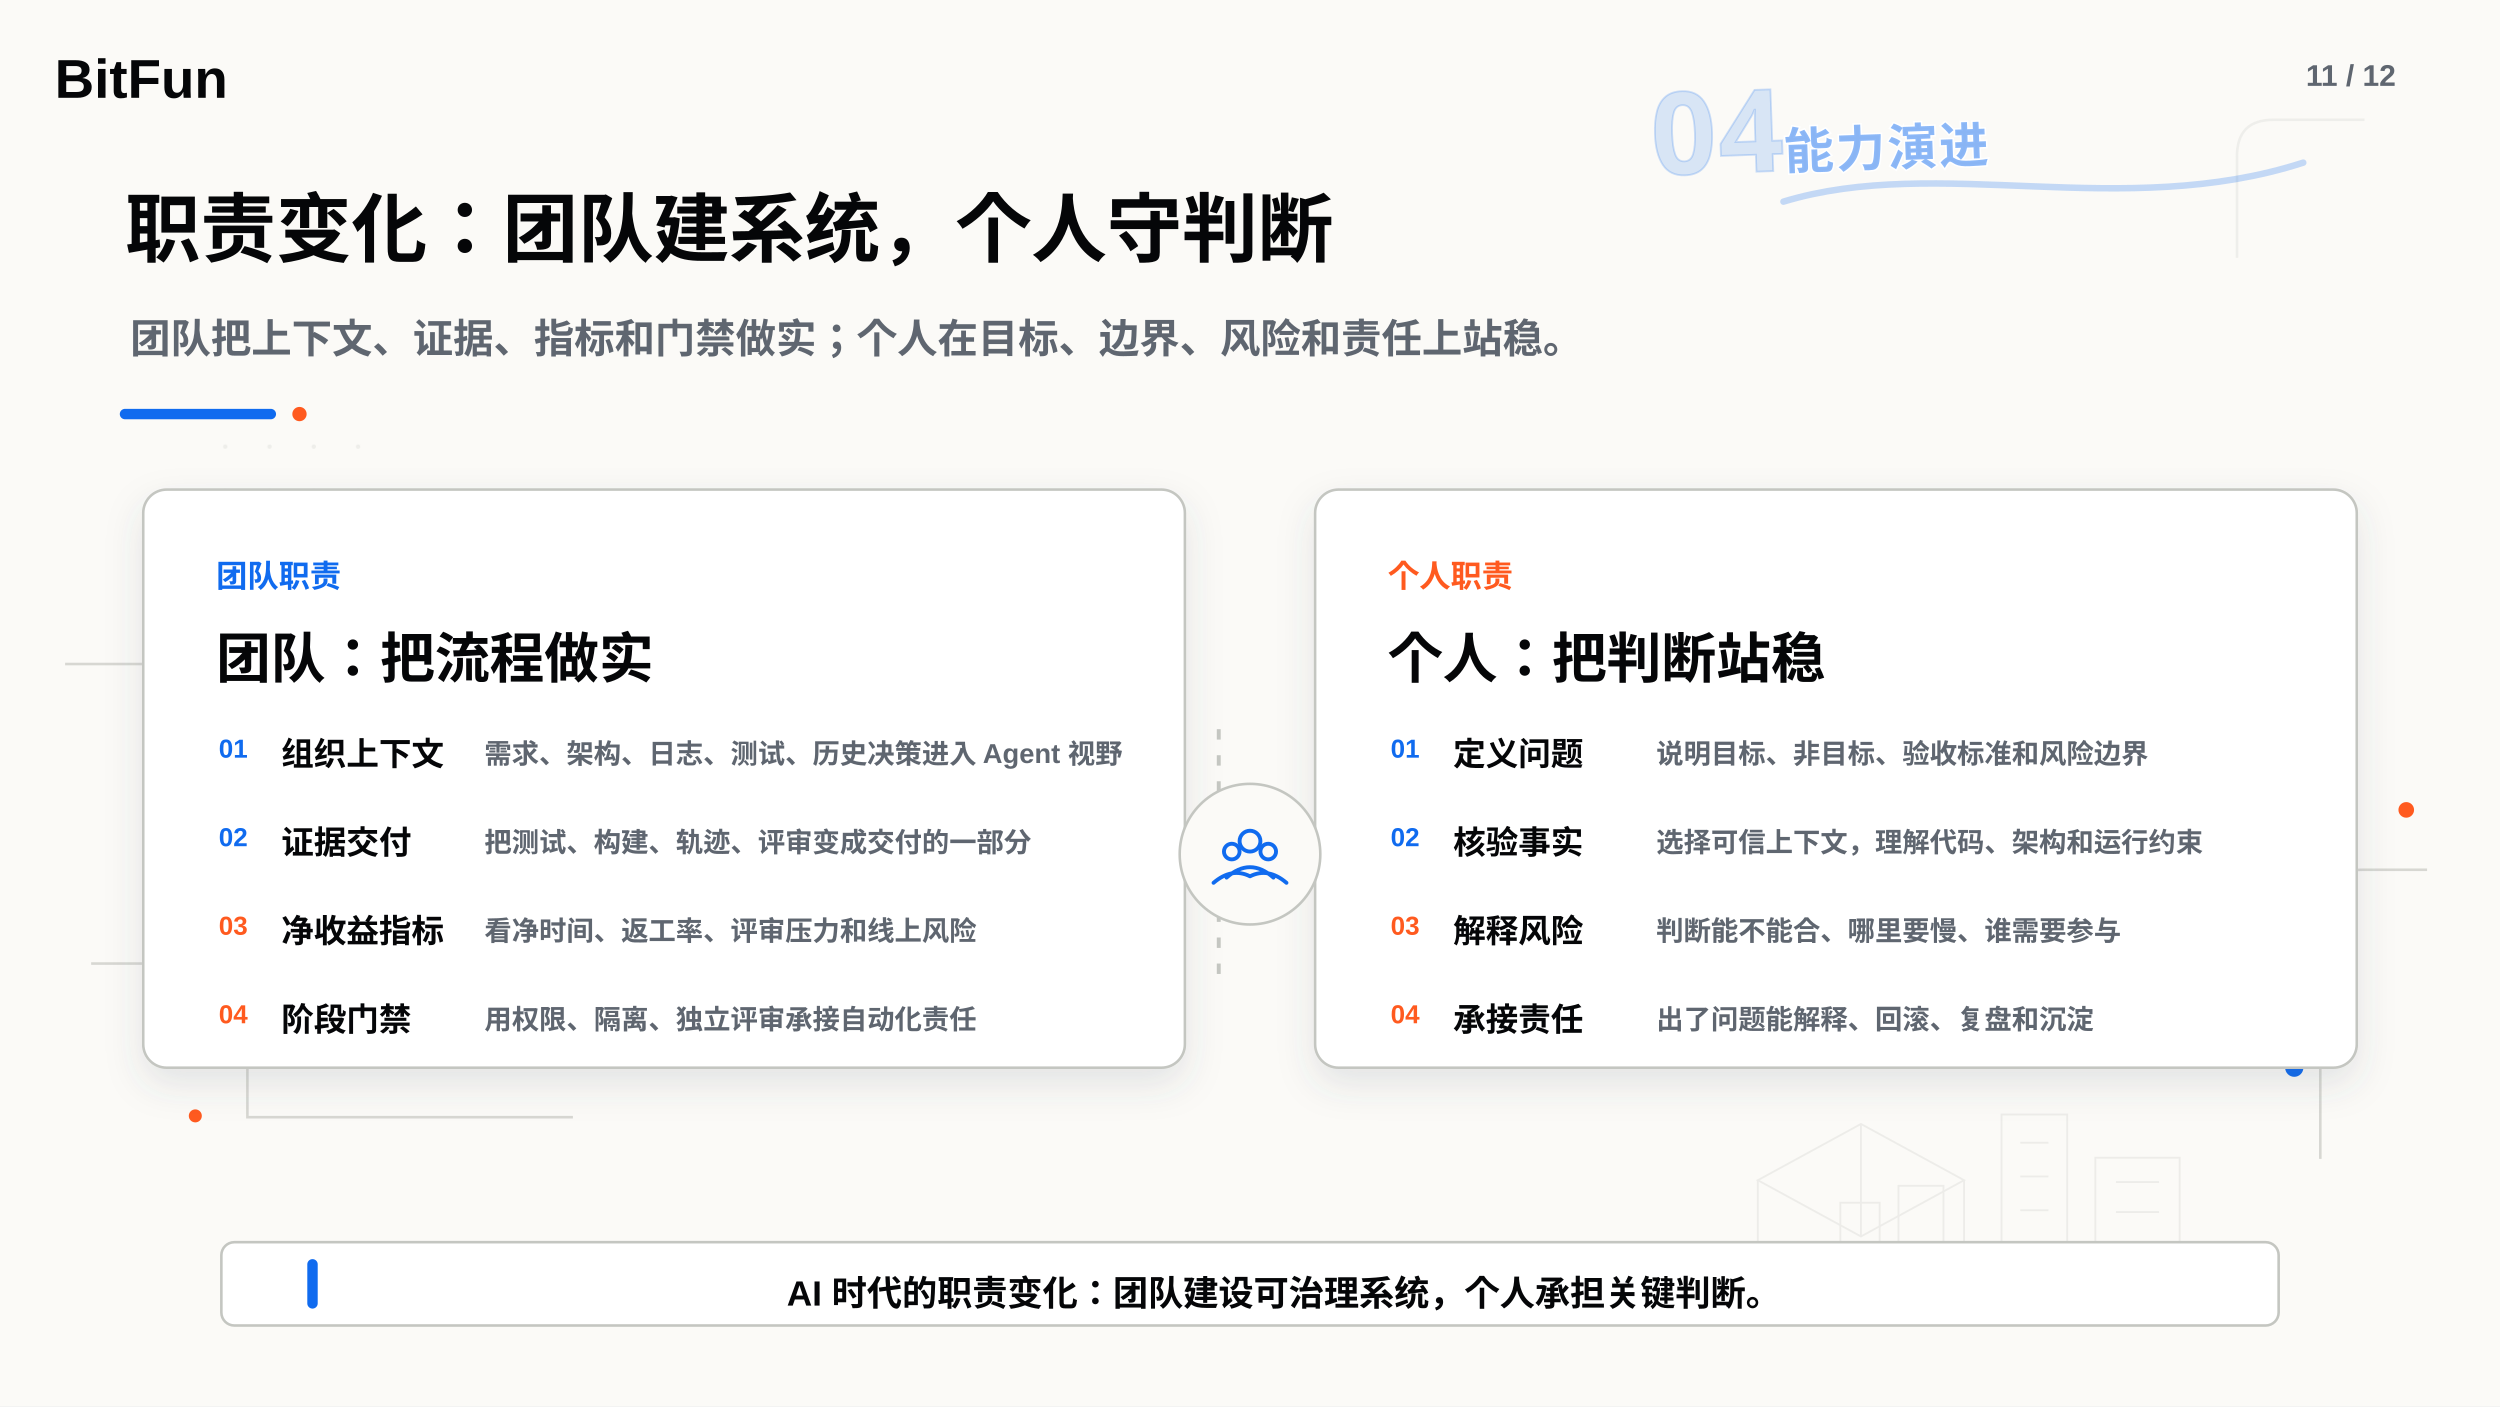
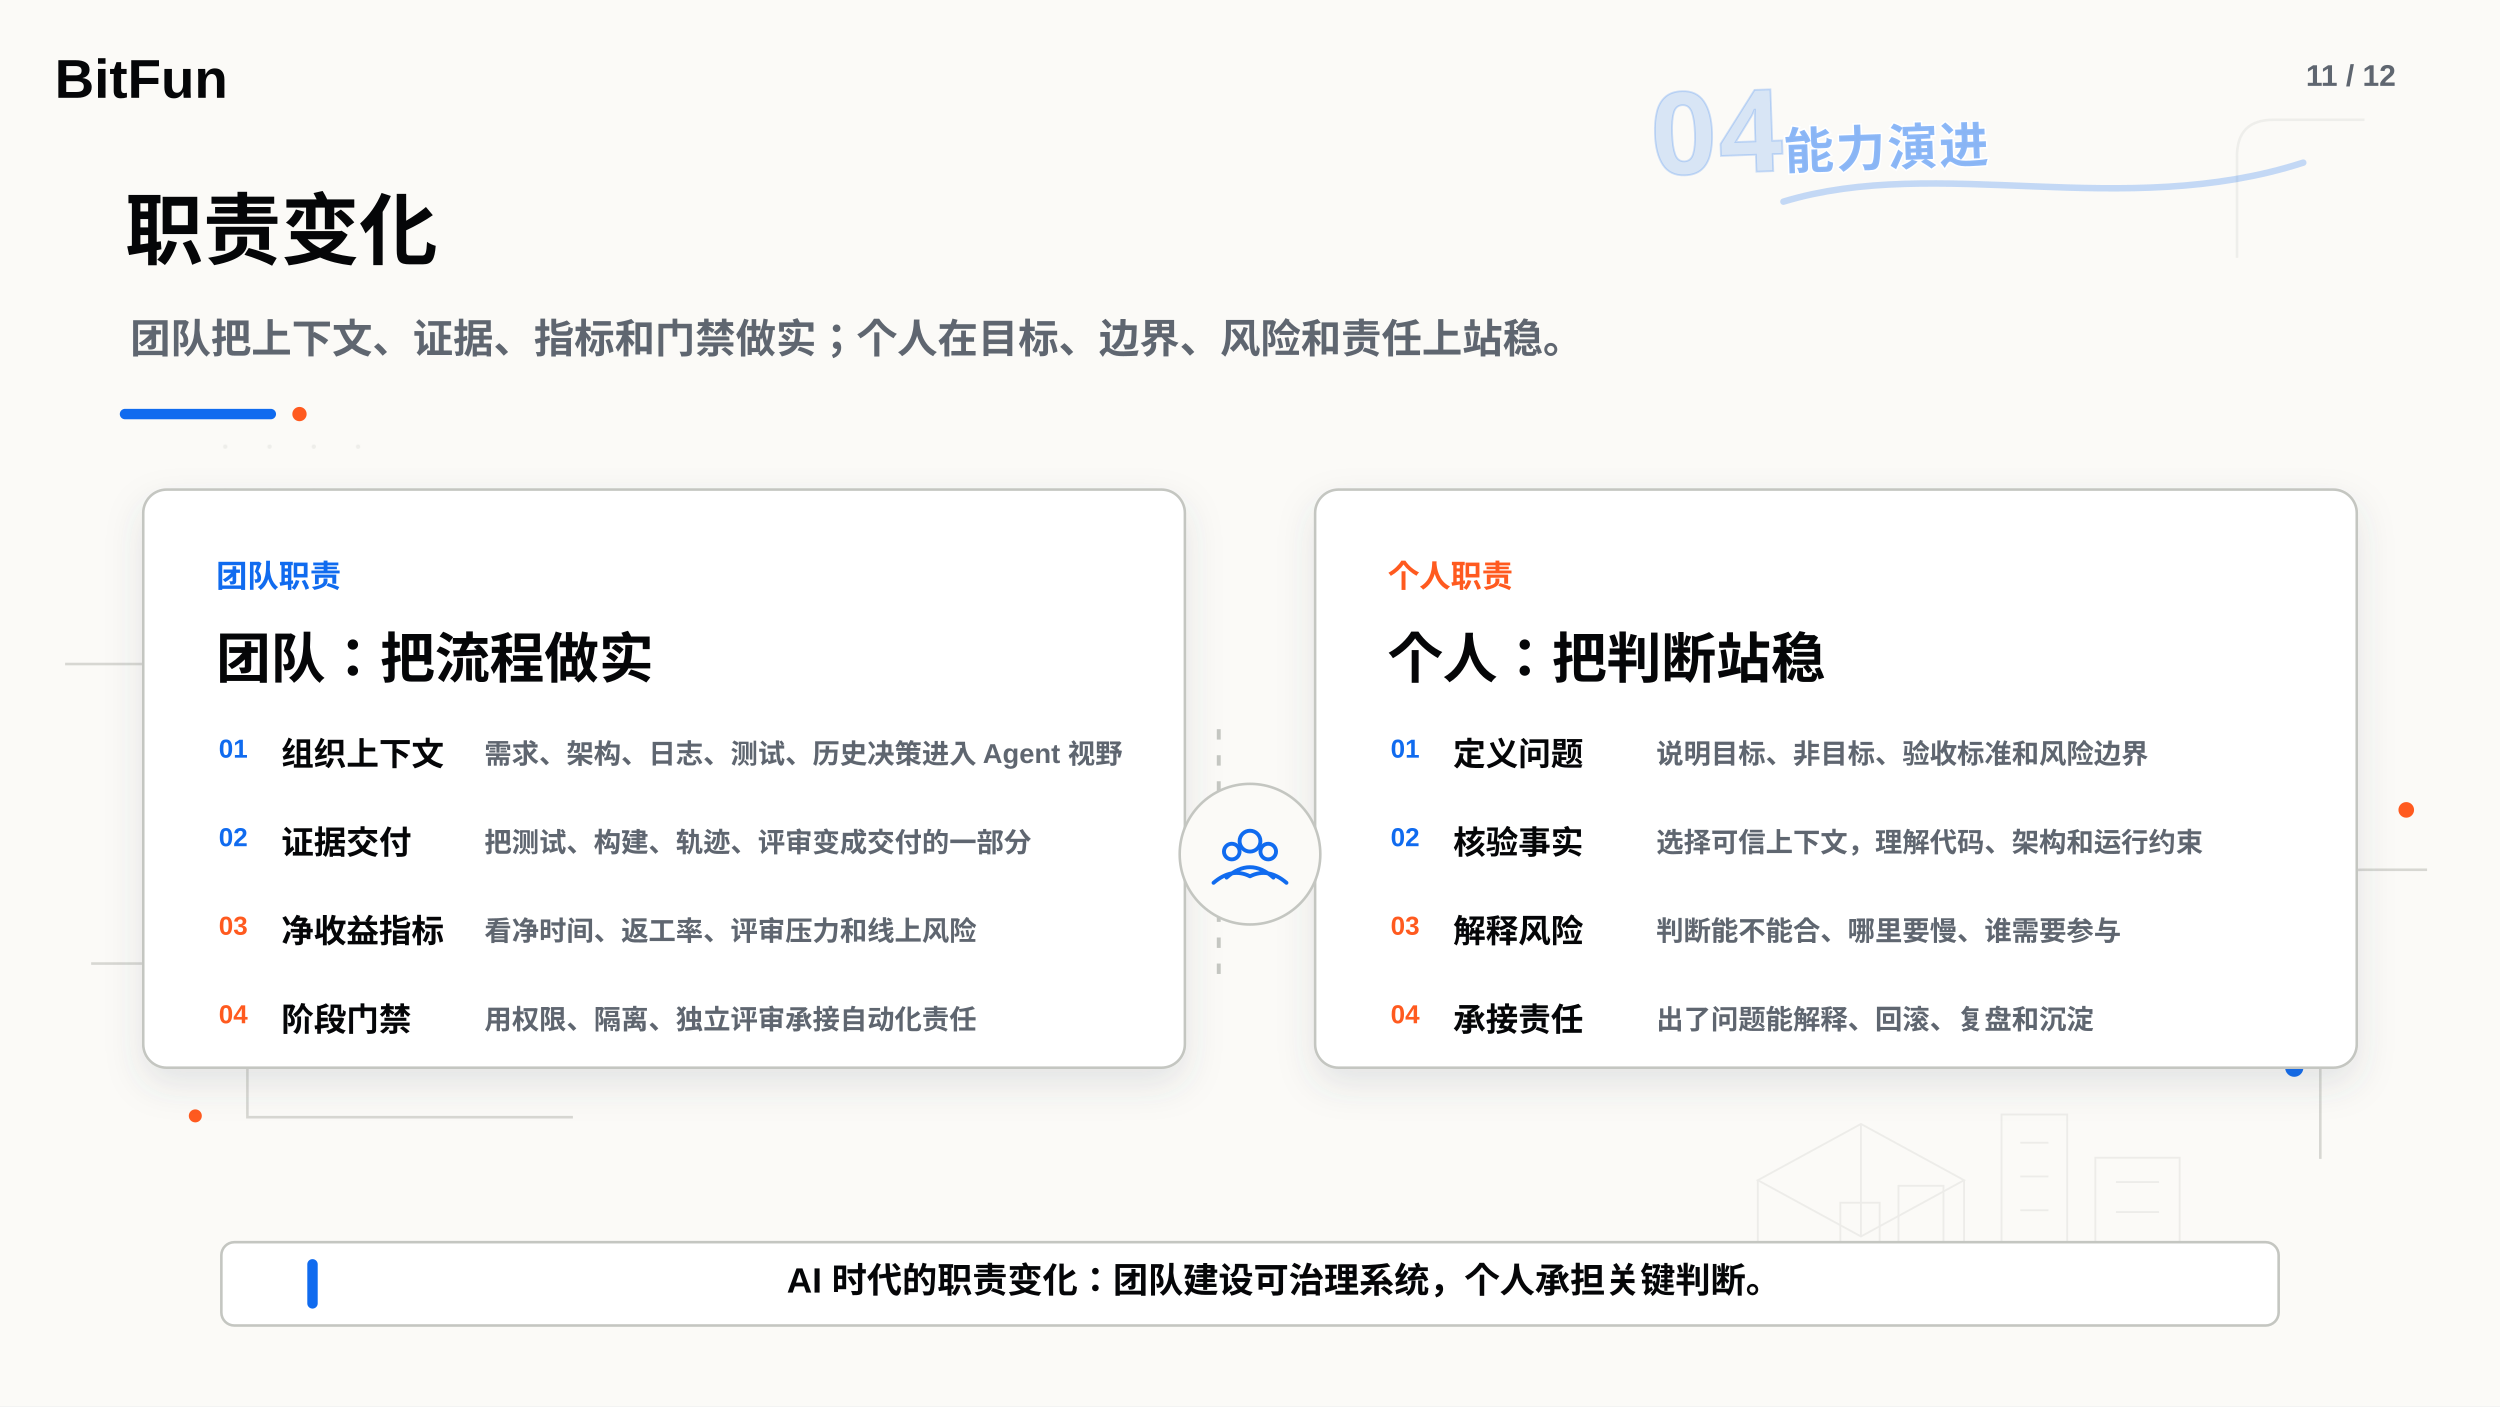
<svg xmlns="http://www.w3.org/2000/svg" width="1920" height="1080" viewBox="0 0 1920 1080">
  <defs>
    <pattern id="lightDots" width="34" height="34" patternUnits="userSpaceOnUse">
      <circle cx="3" cy="3" r="1.7" fill="#C4C6C1" opacity="0.55" />
    </pattern>
    <filter id="paperShadow" x="-18%" y="-18%" width="136%" height="150%">
      <feDropShadow dx="0" dy="12" stdDeviation="14" flood-color="#4B5563" flood-opacity="0.13" />
    </filter>
    <marker id="arrowBlue" markerWidth="12" markerHeight="12" refX="9" refY="6" orient="auto" markerUnits="strokeWidth">
      <path d="M2 2 L10 6 L2 10" fill="none" stroke="#106BEF" stroke-width="2" />
    </marker>
    <marker id="arrowGray" markerWidth="12" markerHeight="12" refX="9" refY="6" orient="auto" markerUnits="strokeWidth">
      <path d="M2 2 L10 6 L2 10" fill="none" stroke="#A5A9AE" stroke-width="2" />
    </marker>
  </defs>
  <rect width="1920" height="1080" fill="#FBFAF7" />
  <path d="M1816 92 h-70 q-28 0 -28 28 v78" stroke="#D7D7D2" stroke-width="2" fill="none" opacity="0.34" />
  <path d="M1782 890 v-190 q0 -32 32 -32 h50" stroke="#D7D7D2" stroke-width="2" fill="none" />
  <path d="M1650 820 h112 q30 0 30 -30 v-80" stroke="#D7D7D2" stroke-width="2" fill="none" />
  <circle cx="1800" cy="708" r="7" fill="#FFFFFF" stroke="#C4C6C1" stroke-width="2" />
  <circle cx="1762" cy="820" r="7" fill="#106BEF" />
  <circle cx="1848" cy="622" r="6" fill="#FF5A1F" />
  <rect x="1378" y="720" width="180" height="120" fill="url(#lightDots)" opacity="0.48" />
  <rect x="152" y="318" width="128" height="96" fill="url(#lightDots)" opacity="0.42" />
  <path d="M70 740 h120 v118 h250" stroke="#D7D7D2" stroke-width="2" fill="none" />
  <path d="M50 510 h116 q26 0 26 26 v52" stroke="#D7D7D2" stroke-width="2" fill="none" />
  <circle cx="150" cy="857" r="5" fill="#FF5A1F" />
  <g opacity="0.26" transform="translate(1350 820) scale(0.72)">
    <path d="M0 120 L110 60 L220 120 L110 180 Z" fill="none" stroke="#C4C6C1" stroke-width="2" />
    <path d="M110 60 V180 M0 120 V220 M220 120 V220 M0 220 H320" stroke="#C4C6C1" stroke-width="2" fill="none" />
    <path d="M260 50 h70 v170 h-70 Z M280 80 h30 M280 116 h30 M280 152 h30" stroke="#C4C6C1" stroke-width="2" fill="none" />
    <path d="M360 96 h90 v124 h-90 Z M382 122 h46 M382 154 h46 M382 186 h46" stroke="#C4C6C1" stroke-width="2" fill="none" />
    <path d="M88 144 h42 v76 h-42 Z M150 126 h48 v94 h-48 Z" stroke="#C4C6C1" stroke-width="2" fill="none" />
  </g>
  <g transform="rotate(-2 1508 104)">
    <text x="1268" y="58" style="font-family:'Arial Black','Microsoft YaHei','Noto Sans SC',sans-serif;font-size:88px;font-weight:900;letter-spacing:1.4px;fill:#106BEF;fill-opacity:0.15;stroke:#106BEF;stroke-width:1.4;stroke-opacity:0.2;paint-order:stroke">04</text>
    <text x="1370" y="92" style="font-family:'Microsoft YaHei','Noto Sans SC','Segoe UI',sans-serif;font-size:38px;font-weight:900;letter-spacing:1.6px;fill:#106BEF;stroke:#FFFFFF;stroke-width:2.4;paint-order:stroke;fill-opacity:0.48">能力演进</text>
    <path d="M1368 150 C1488 118 1628 174 1768 134" stroke="#106BEF" stroke-width="5" stroke-linecap="round" fill="none" opacity="0.24" />
  </g>
  <style>
      text { font-family: "Microsoft YaHei", "Noto Sans SC", "PingFang SC", "Segoe UI", Arial, sans-serif; dominant-baseline: hanging; }
      .brand5 { font-size: 42px; font-weight: 900; fill: #050608; }
      .num5 { font-family: "Arial", "Microsoft YaHei", sans-serif; font-weight: 900; fill: #050608; }
      .h15 { font-size: 68px; font-weight: 900; fill: #050608; letter-spacing: 0; }
      .h25 { font-size: 58px; font-weight: 900; fill: #050608; letter-spacing: 0; }
      .sub5 { font-size: 31px; font-weight: 560; fill: #5F6670; }
      .body5 { font-size: 30px; font-weight: 700; fill: #050608; }
      .muted5 { font-size: 24px; font-weight: 560; fill: #5F6670; }
      .label5 { font-size: 29px; font-weight: 900; fill: #050608; }
      .small5 { font-size: 23px; font-weight: 760; fill: #5F6670; }
      .micro5 { font-size: 19px; font-weight: 760; fill: #5F6670; }
    </style>
  <text x="42" y="46" class="brand5">BitFun</text>
  <text x="1840" y="50" class="small5" text-anchor="end">11 / 12</text>
-   <text x="96" y="146" class="h15" style="font-size:58px">职责变化：团队建系统，个人守判断</text>
+   <text x="96" y="146" class="h15" style="font-size:60px">职责变化</text>
  <text x="100" y="244" class="sub5">团队把上下文、证据、指标和门禁做实；个人在目标、边界、风险和责任上站稳。</text>
  <path d="M96 318 h112" stroke="#106BEF" stroke-width="8" stroke-linecap="round" />
  <circle cx="230" cy="318" r="5.5" fill="#FF5A1F" />
  <rect x="110" y="376" width="800" height="444" rx="18" fill="#FFFFFF" stroke="#C4C6C1" stroke-width="2" filter="url(#paperShadow)" />
  <rect x="1010" y="376" width="800" height="444" rx="18" fill="#FFFFFF" stroke="#C4C6C1" stroke-width="2" filter="url(#paperShadow)" />
  <text x="166" y="430" class="small5" style="font-size:24px;fill:#106BEF;font-weight:900">团队职责</text>
  <text x="166" y="484" class="num5" style="font-size:42px;fill:#050608">团队：把流程做实</text>
  <text x="168" y="568" class="micro5" style="font-size:20px;fill:#106BEF;font-weight:900">01</text>
  <text x="216" y="566" class="small5" style="font-size:25px;fill:#050608;font-weight:900">组织上下文</text>
  <text x="372" y="568" class="small5" style="font-size:21px;fill:#5F6670;font-weight:760">需求、架构、日志、测试、历史决策进入 Agent 视野</text>
  <text x="168" y="636" class="micro5" style="font-size:20px;fill:#106BEF;font-weight:900">02</text>
  <text x="216" y="634" class="small5" style="font-size:25px;fill:#050608;font-weight:900">证据交付</text>
  <text x="372" y="636" class="small5" style="font-size:21px;fill:#5F6670;font-weight:760">把测试、构建、轨迹、评审变成交付的一部分</text>
  <text x="168" y="704" class="micro5" style="font-size:20px;fill:#FF5A1F;font-weight:900">03</text>
  <text x="216" y="702" class="small5" style="font-size:25px;fill:#050608;font-weight:900">净收益指标</text>
  <text x="372" y="704" class="small5" style="font-size:21px;fill:#5F6670;font-weight:760">看净时间、返工率、评审压力和线上风险</text>
  <text x="168" y="772" class="micro5" style="font-size:20px;fill:#FF5A1F;font-weight:900">04</text>
  <text x="216" y="770" class="small5" style="font-size:25px;fill:#050608;font-weight:900">阶段门禁</text>
  <text x="372" y="772" class="small5" style="font-size:21px;fill:#5F6670;font-weight:760">用权限、隔离、独立评审承接自动化责任</text>
  <text x="1066" y="430" class="small5" style="font-size:24px;fill:#FF5A1F;font-weight:900">个人职责</text>
  <text x="1066" y="484" class="num5" style="font-size:42px;fill:#050608">个人：把判断站稳</text>
  <text x="1068" y="568" class="micro5" style="font-size:20px;fill:#106BEF;font-weight:900">01</text>
  <text x="1116" y="566" class="small5" style="font-size:25px;fill:#050608;font-weight:900">定义问题</text>
  <text x="1272" y="568" class="small5" style="font-size:21px;fill:#5F6670;font-weight:760">说明目标、非目标、验收标准和风险边界</text>
  <text x="1068" y="636" class="micro5" style="font-size:20px;fill:#106BEF;font-weight:900">02</text>
  <text x="1116" y="634" class="small5" style="font-size:25px;fill:#050608;font-weight:900">核验事实</text>
  <text x="1272" y="636" class="small5" style="font-size:21px;fill:#5F6670;font-weight:760">选择可信上下文，理解代码、架构和运行约束</text>
  <text x="1068" y="704" class="micro5" style="font-size:20px;fill:#FF5A1F;font-weight:900">03</text>
  <text x="1116" y="702" class="small5" style="font-size:25px;fill:#050608;font-weight:900">解释风险</text>
  <text x="1272" y="704" class="small5" style="font-size:21px;fill:#5F6670;font-weight:760">判断能不能合、哪里要慢、谁需要参与</text>
  <text x="1068" y="772" class="micro5" style="font-size:20px;fill:#FF5A1F;font-weight:900">04</text>
  <text x="1116" y="770" class="small5" style="font-size:25px;fill:#050608;font-weight:900">承接责任</text>
  <text x="1272" y="772" class="small5" style="font-size:21px;fill:#5F6670;font-weight:760">出了问题能解释、回滚、复盘和沉淀</text>
  <path d="M936 560 V752" stroke="#C4C6C1" stroke-width="3" stroke-dasharray="8 12" />
  <circle cx="960" cy="656" r="54" fill="#FBFAF7" stroke="#C4C6C1" stroke-width="2" />
  <g transform="translate(928 624) scale(1)">
    <circle cx="32" cy="22" r="8" stroke="#106BEF" stroke-width="3" stroke-linecap="round" stroke-linejoin="round" fill="none" />
    <circle cx="18" cy="30" r="6" stroke="#106BEF" stroke-width="3" stroke-linecap="round" stroke-linejoin="round" fill="none" />
    <circle cx="46" cy="30" r="6" stroke="#106BEF" stroke-width="3" stroke-linecap="round" stroke-linejoin="round" fill="none" />
    <path d="M14 50 q18 -16 36 0 M4 54 q14 -12 28 -5 M32 49 q14 -7 28 5" stroke="#106BEF" stroke-width="3" stroke-linecap="round" stroke-linejoin="round" fill="none" />
  </g>
  <rect x="170" y="954" width="1580" height="64" rx="10" fill="#FFFFFF" stroke="#C4C6C1" stroke-width="2" />
  <path d="M240 971 v30" stroke="#106BEF" stroke-width="8" stroke-linecap="round" />
-   <text x="986" y="984" class="body5" text-anchor="middle" dominant-baseline="middle" alignment-baseline="middle" style="font-size:27px">AI 时代的职责变化：团队建设可治理系统，个人承担关键判断。</text>
+   <text x="986" y="974" class="body5" text-anchor="middle" dominant-baseline="middle" alignment-baseline="middle" style="font-size:27px">AI 时代的职责变化：团队建设可治理系统，个人承担关键判断。</text>
</svg>
